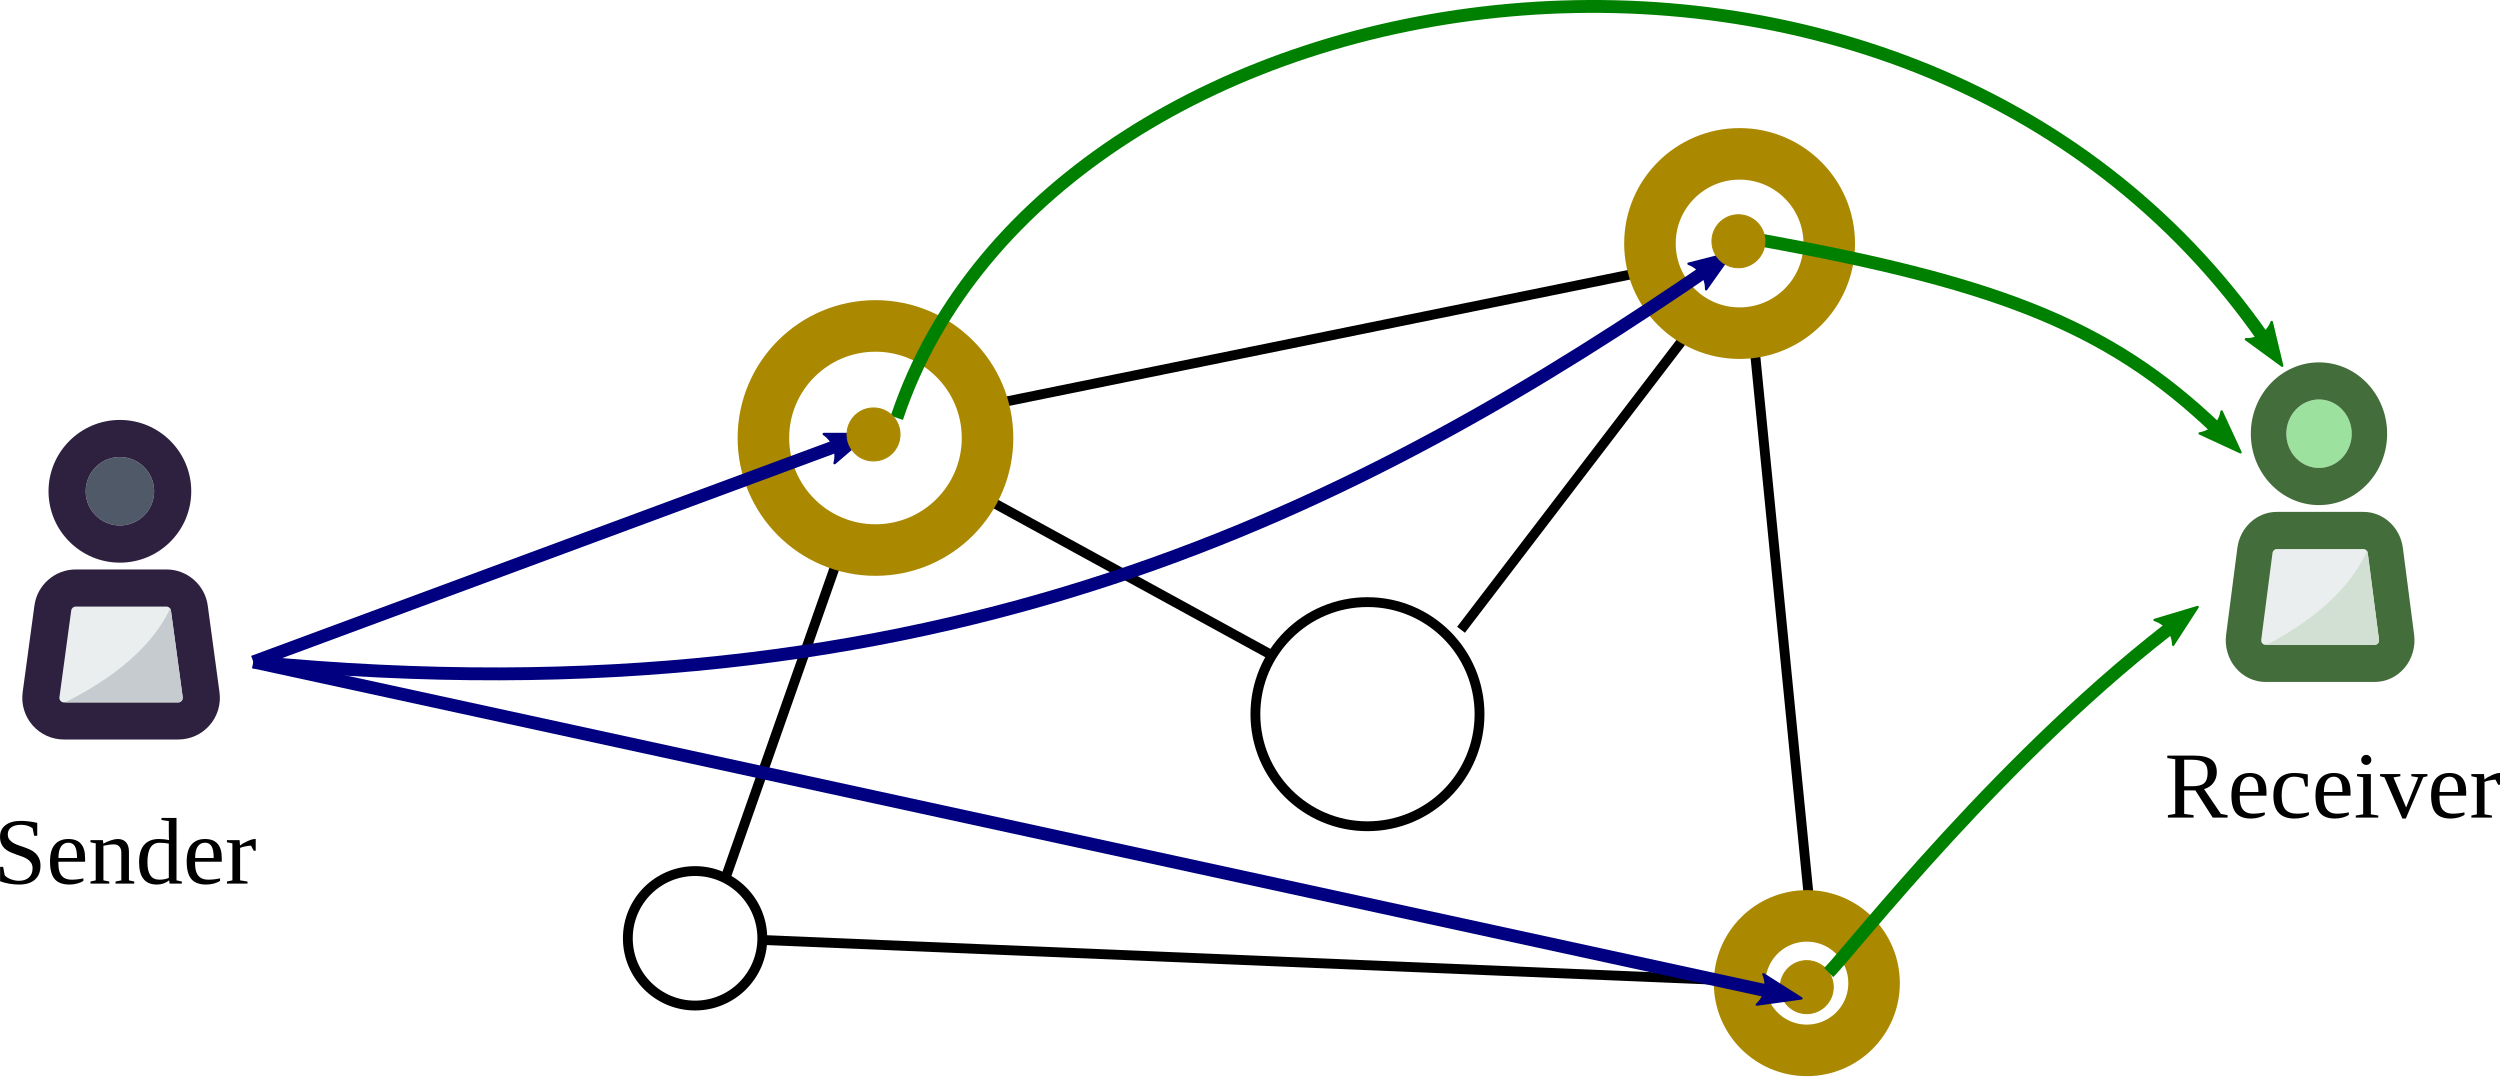
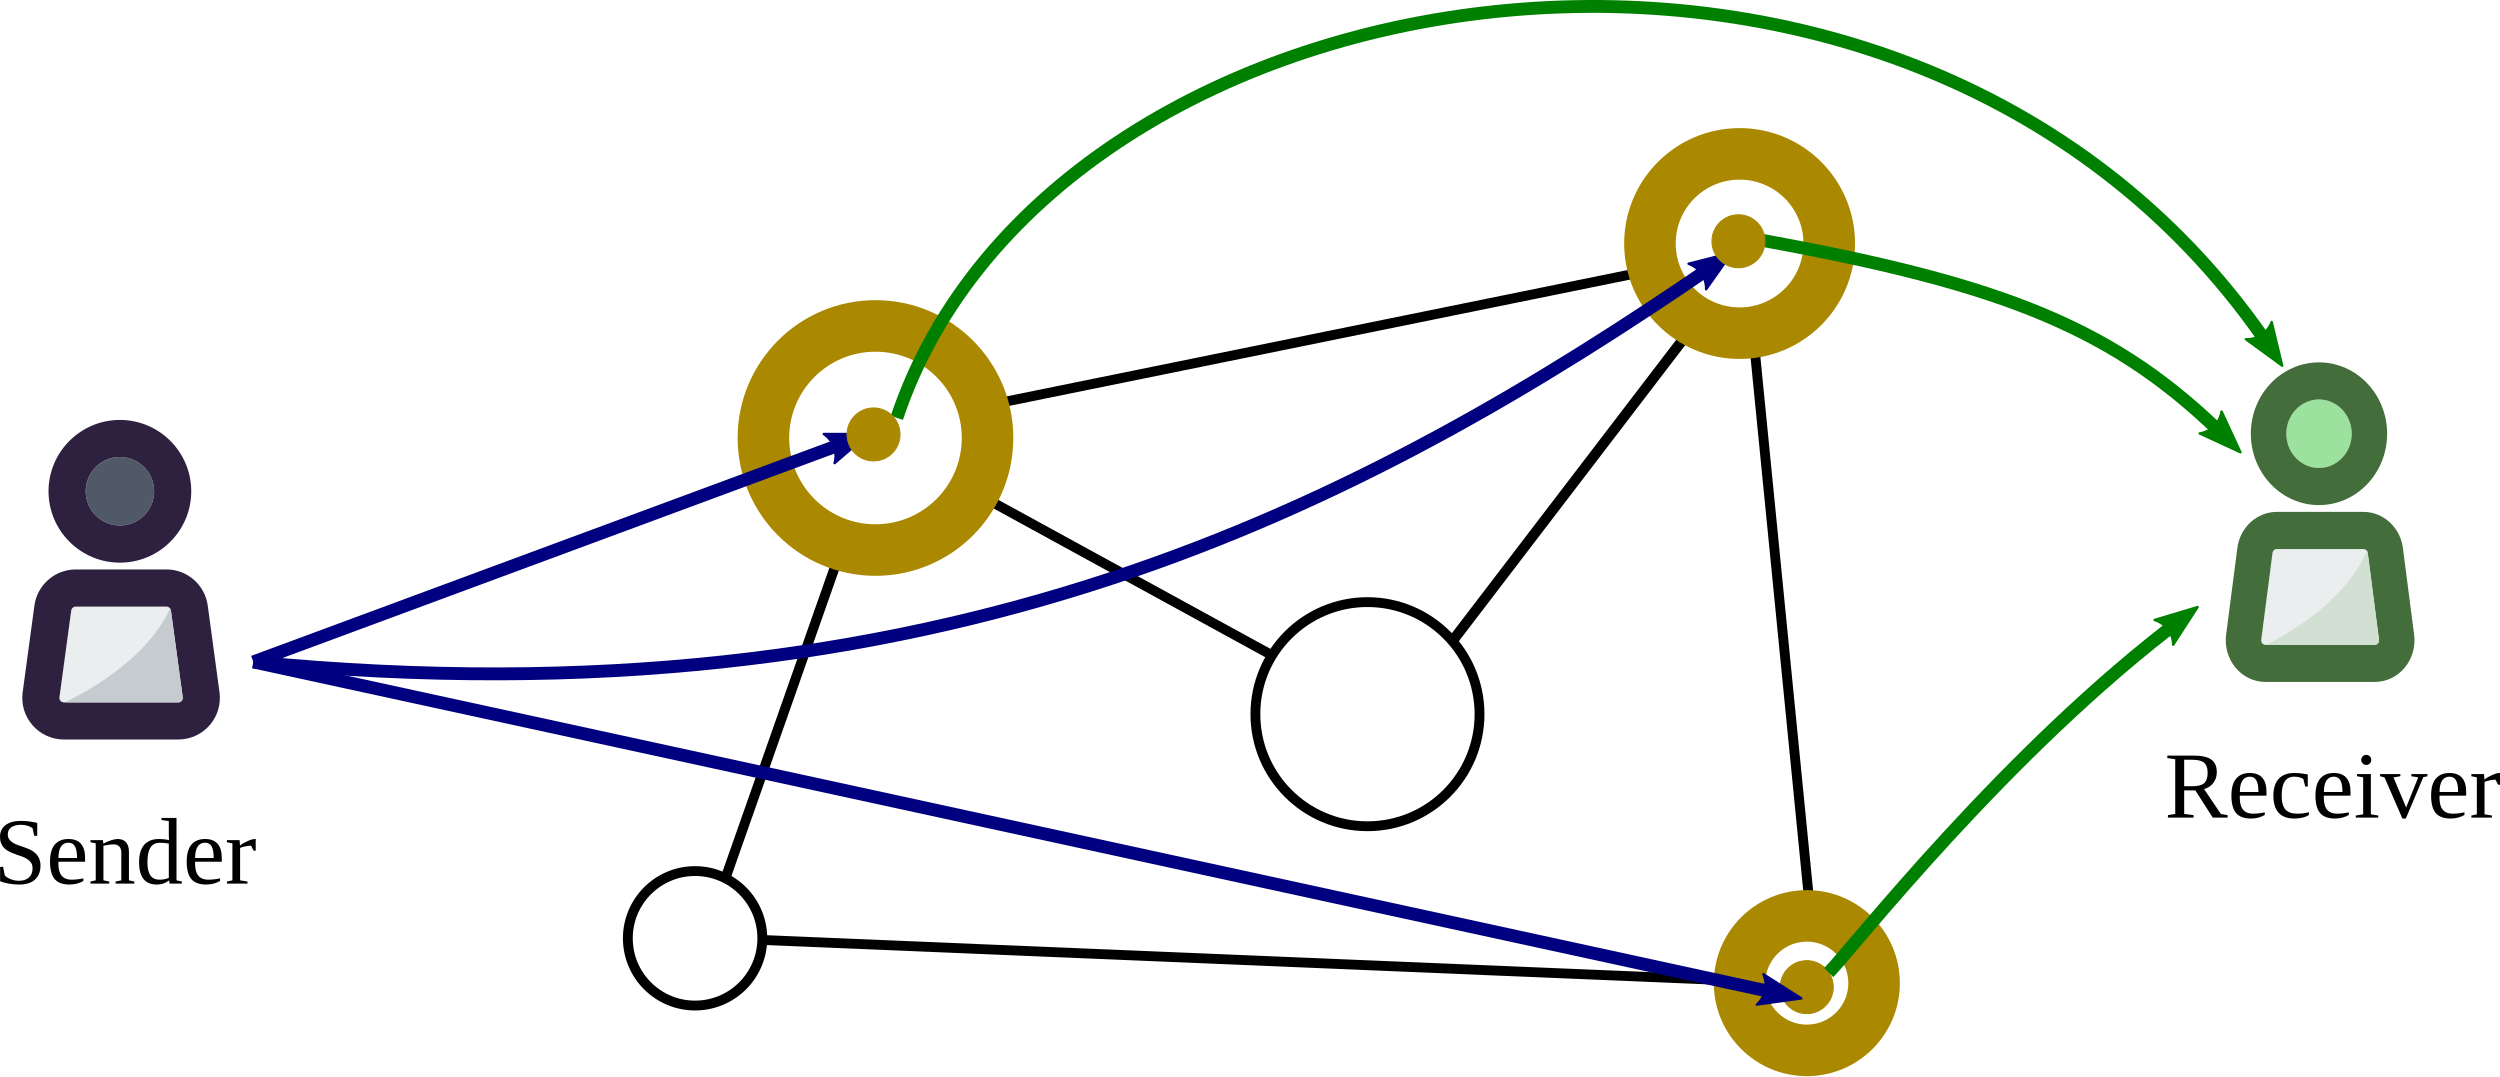
<svg xmlns="http://www.w3.org/2000/svg" width="149.057mm" height="64.163mm" viewBox="0 0 528.156 227.347" id="svg2" version="1.1">
  <defs id="defs4">
    <marker style="overflow:visible" id="marker1516" refX="0" refY="0" orient="auto">
      <path transform="matrix(-0.3,0,0,-0.3,0.69,0)" d="M 8.719,4.034 -2.207,0.016 8.719,-4.002 c -1.745,2.372 -1.735,5.617 -6e-7,8.035 z" style="fill:#008000;fill-opacity:1;fill-rule:evenodd;stroke:#008000;stroke-width:0.625;stroke-linejoin:round;stroke-opacity:1" id="path1514" />
    </marker>
    <marker orient="auto" refY="0" refX="0" id="Arrow2Send" style="overflow:visible">
      <path id="path895" style="fill:#000080;fill-opacity:1;fill-rule:evenodd;stroke:#000080;stroke-width:0.625;stroke-linejoin:round;stroke-opacity:1" d="M 8.719,4.034 -2.207,0.016 8.719,-4.002 c -1.745,2.372 -1.735,5.617 -6e-7,8.035 z" transform="matrix(-0.3,0,0,-0.3,0.69,0)" />
    </marker>
    <marker orient="auto" refY="0" refX="0" id="Arrow2Mend" style="overflow:visible">
      <path id="path889" style="fill:#000000;fill-opacity:1;fill-rule:evenodd;stroke:#000000;stroke-width:0.625;stroke-linejoin:round;stroke-opacity:1" d="M 8.719,4.034 -2.207,0.016 8.719,-4.002 c -1.745,2.372 -1.735,5.617 -6e-7,8.035 z" transform="scale(-0.6)" />
    </marker>
    <marker orient="auto" refY="0" refX="0" id="marker9936" style="overflow:visible">
      <path id="path9938" style="fill:#000000;fill-opacity:1;fill-rule:evenodd;stroke:#000000;stroke-width:0.625;stroke-linejoin:round;stroke-opacity:1" d="M 8.719,4.034 -2.207,0.016 8.719,-4.002 c -1.745,2.372 -1.735,5.617 -6e-7,8.035 z" transform="scale(-0.6)" />
    </marker>
    <marker orient="auto" refY="0" refX="0" id="Arrow2Send-3" style="overflow:visible">
      <path id="path895-6" style="fill:#000080;fill-opacity:1;fill-rule:evenodd;stroke:#000080;stroke-width:0.625;stroke-linejoin:round;stroke-opacity:1" d="M 8.719,4.034 -2.207,0.016 8.719,-4.002 c -1.745,2.372 -1.735,5.617 -6e-7,8.035 z" transform="matrix(-0.3,0,0,-0.3,0.69,0)" />
    </marker>
    <marker style="overflow:visible" id="marker1516-6" refX="0" refY="0" orient="auto">
      <path transform="matrix(-0.3,0,0,-0.3,0.69,0)" d="M 8.719,4.034 -2.207,0.016 8.719,-4.002 c -1.745,2.372 -1.735,5.617 -6e-7,8.035 z" style="fill:#000080;fill-opacity:1;fill-rule:evenodd;stroke:#000080;stroke-width:0.625;stroke-linejoin:round;stroke-opacity:1" id="path1514-2" />
    </marker>
    <marker style="overflow:visible" id="marker1516-1" refX="0" refY="0" orient="auto">
      <path transform="matrix(-0.3,0,0,-0.3,0.69,0)" d="M 8.719,4.034 -2.207,0.016 8.719,-4.002 c -1.745,2.372 -1.735,5.617 -6e-7,8.035 z" style="fill:#008000;fill-opacity:1;fill-rule:evenodd;stroke:#008000;stroke-width:0.625;stroke-linejoin:round;stroke-opacity:1" id="path1514-27" />
    </marker>
    <marker style="overflow:visible" id="marker1516-9" refX="0" refY="0" orient="auto">
      <path transform="matrix(-0.3,0,0,-0.3,0.69,0)" d="M 8.719,4.034 -2.207,0.016 8.719,-4.002 c -1.745,2.372 -1.735,5.617 -6e-7,8.035 z" style="fill:#008000;fill-opacity:1;fill-rule:evenodd;stroke:#008000;stroke-width:0.625;stroke-linejoin:round;stroke-opacity:1" id="path1514-3" />
    </marker>
  </defs>
  <g id="layer1" transform="translate(-110.5333,-214.0883)">
    <g id="g4175" transform="matrix(0.4930149,0,0,0.4930149,115.2385,302.8025)">
      <g transform="translate(-102.3797)" id="g28">
        <path style="fill:#505967" d="m 144.208,15.894 c 8.086,0 14.686,6.599 14.686,14.686 0,8.087 -6.599,14.655 -14.686,14.655 -8.086,0 -14.655,-6.568 -14.655,-14.655 0,-8.087 6.569,-14.686 14.655,-14.686 z" id="path30" />
      </g>
      <g transform="translate(-102.3797)" id="g32">
        <path style="fill:#eaeeef" d="m 171.132,118.849 c 0.093,0.713 -0.217,1.239 -0.465,1.549 -0.279,0.279 -0.744,0.651 -1.456,0.651 h -48.983 c -0.713,0 -1.177,-0.372 -1.456,-0.651 -0.248,-0.31 -0.558,-0.837 -0.465,-1.549 l 5.05,-37.179 c 0.124,-0.96 0.929,-1.673 1.89,-1.673 h 38.945 c 0.96,0 1.766,0.713 1.89,1.673 z" id="path34" />
      </g>
      <g transform="translate(-102.3797)" id="g44">
        <path style="fill:#2d213f" d="m 186.902,116.742 c 0.682,5.081 -0.868,10.255 -4.276,14.128 -3.377,3.873 -8.272,6.073 -13.415,6.073 h -48.983 c -5.143,0 -10.038,-2.2 -13.415,-6.073 -3.408,-3.873 -4.957,-9.047 -4.276,-14.128 l 5.05,-37.21 c 1.177,-8.83 8.799,-15.46 17.66,-15.46 h 38.945 c 8.861,0 16.483,6.63 17.66,15.46 z m -16.235,3.656 c 0.248,-0.31 0.558,-0.837 0.465,-1.549 l -5.05,-37.179 c -0.124,-0.96 -0.929,-1.673 -1.89,-1.673 h -38.945 c -0.96,0 -1.766,0.713 -1.89,1.673 l -5.05,37.179 c -0.093,0.713 0.217,1.239 0.465,1.549 0.279,0.279 0.744,0.651 1.456,0.651 h 48.983 c 0.713,0 1.178,-0.372 1.456,-0.651 z" id="path46" />
      </g>
      <g transform="translate(-102.3797)" id="g52">
        <path style="fill:#2d213f" d="m 144.208,0 c 16.885,0 30.58,13.725 30.58,30.58 0,16.855 -13.694,30.58 -30.58,30.58 -16.855,0 -30.58,-13.725 -30.58,-30.58 0,-16.855 13.726,-30.58 30.58,-30.58 z m 14.686,30.58 c 0,-8.086 -6.599,-14.686 -14.686,-14.686 -8.086,0 -14.655,6.599 -14.655,14.686 0,8.087 6.568,14.655 14.655,14.655 8.087,0 14.686,-6.569 14.686,-14.655 z" id="path54" />
      </g>
      <g transform="translate(-102.3797)" id="g64">
        <path id="path66" d="m 120.689,121.049 h 48.522 c 0.713,0 1.177,-0.372 1.456,-0.651 0.248,-0.31 0.558,-0.837 0.465,-1.549 l -5.05,-37.179 c -0.04,-0.316 -0.173,-0.589 -0.344,-0.833 -5.58,11.9 -18.032,26.707 -45.049,40.212 z" style="fill:#c5cbcf" />
      </g>
    </g>
    <text xml:space="preserve" style="font-style:normal;font-weight:normal;line-height:0%;font-family:sans-serif;letter-spacing:0px;word-spacing:0px;fill:#000000;fill-opacity:1;stroke:none;stroke-width:1px;stroke-linecap:butt;stroke-linejoin:miter;stroke-opacity:1" x="109.195" y="400.756" id="text4338">
      <tspan id="tspan4340" x="109.195" y="400.756" style="font-style:normal;font-variant:normal;font-weight:normal;font-stretch:normal;font-size:20px;line-height:1.25;font-family:'Liberation Serif';-inkscape-font-specification:'Liberation Serif'">Sender</tspan>
    </text>
    <text xml:space="preserve" style="font-style:normal;font-weight:normal;line-height:0%;font-family:sans-serif;letter-spacing:0px;word-spacing:0px;fill:#000000;fill-opacity:1;stroke:none;stroke-width:1px;stroke-linecap:butt;stroke-linejoin:miter;stroke-opacity:1" x="567.83" y="386.809" id="text4352">
      <tspan id="tspan4354" x="567.83" y="386.809" style="font-style:normal;font-variant:normal;font-weight:normal;font-stretch:normal;font-size:20px;line-height:1.25;font-family:'Liberation Serif';-inkscape-font-specification:'Liberation Serif'">Receiver</tspan>
    </text>
    <text xml:space="preserve" style="font-style:normal;font-weight:normal;line-height:0%;font-family:sans-serif;letter-spacing:0px;word-spacing:0px;fill:#000000;fill-opacity:1;stroke:none;stroke-width:1px;stroke-linecap:butt;stroke-linejoin:miter;stroke-opacity:1" x="295" y="332.362" id="text6307">
      <tspan x="295" y="332.362" id="tspan6313" style="font-size:20px;line-height:1.25"> </tspan>
    </text>
    <g id="g9621" transform="translate(128.7293,143.2174)">
      <g style="fill:#9ce19d;fill-opacity:1;stroke-width:2.075" transform="matrix(0.4708758,0,0,0.4930153,403.8138,147.4255)" id="g28-8-6">
        <path style="fill:#9ce19d;fill-opacity:1;stroke-width:2.075" d="m 144.208,15.894 c 8.086,0 14.686,6.599 14.686,14.686 0,8.087 -6.599,14.655 -14.686,14.655 -8.086,0 -14.655,-6.568 -14.655,-14.655 0,-8.087 6.569,-14.686 14.655,-14.686 z" id="path30-5-3" />
      </g>
      <g style="stroke-width:2.075" transform="matrix(0.4708758,0,0,0.4930153,403.8138,147.4255)" id="g32-0-1">
        <path style="fill:#eaeeef;stroke-width:2.075" d="m 171.132,118.849 c 0.093,0.713 -0.217,1.239 -0.465,1.549 -0.279,0.279 -0.744,0.651 -1.456,0.651 h -48.983 c -0.713,0 -1.177,-0.372 -1.456,-0.651 -0.248,-0.31 -0.558,-0.837 -0.465,-1.549 l 5.05,-37.179 c 0.124,-0.96 0.929,-1.673 1.89,-1.673 h 38.945 c 0.96,0 1.766,0.713 1.89,1.673 z" id="path34-9-7" />
      </g>
      <g style="fill:#436d3a;fill-opacity:1;stroke-width:2.075" transform="matrix(0.4708758,0,0,0.4930153,403.8138,147.4255)" id="g44-6-5">
        <path style="fill:#436d3a;fill-opacity:1;stroke-width:2.075" d="m 186.902,116.742 c 0.682,5.081 -0.868,10.255 -4.276,14.128 -3.377,3.873 -8.272,6.073 -13.415,6.073 h -48.983 c -5.143,0 -10.038,-2.2 -13.415,-6.073 -3.408,-3.873 -4.957,-9.047 -4.276,-14.128 l 5.05,-37.21 c 1.177,-8.83 8.799,-15.46 17.66,-15.46 h 38.945 c 8.861,0 16.483,6.63 17.66,15.46 z m -16.235,3.656 c 0.248,-0.31 0.558,-0.837 0.465,-1.549 l -5.05,-37.179 c -0.124,-0.96 -0.929,-1.673 -1.89,-1.673 h -38.945 c -0.96,0 -1.766,0.713 -1.89,1.673 l -5.05,37.179 c -0.093,0.713 0.217,1.239 0.465,1.549 0.279,0.279 0.744,0.651 1.456,0.651 h 48.983 c 0.713,0 1.178,-0.372 1.456,-0.651 z" id="path46-3-9" />
      </g>
      <g style="fill:#436d3a;fill-opacity:1;stroke-width:2.075" transform="matrix(0.4708758,0,0,0.4930153,403.8138,147.4255)" id="g52-8-6">
        <path style="fill:#436d3a;fill-opacity:1;stroke-width:2.075" d="m 144.208,0 c 16.885,0 30.58,13.725 30.58,30.58 0,16.855 -13.694,30.58 -30.58,30.58 -16.855,0 -30.58,-13.725 -30.58,-30.58 0,-16.855 13.726,-30.58 30.58,-30.58 z m 14.686,30.58 c 0,-8.086 -6.599,-14.686 -14.686,-14.686 -8.086,0 -14.655,6.599 -14.655,14.686 0,8.087 6.568,14.655 14.655,14.655 8.087,0 14.686,-6.569 14.686,-14.655 z" id="path54-5-2" />
      </g>
      <g style="fill:#d1e0d3;fill-opacity:1;stroke-width:2.075" transform="matrix(0.4708758,0,0,0.4930153,403.8138,147.4255)" id="g64-6-1">
        <path id="path66-1-7" d="m 120.689,121.049 h 48.522 c 0.713,0 1.177,-0.372 1.456,-0.651 0.248,-0.31 0.558,-0.837 0.465,-1.549 l -5.05,-37.179 c -0.04,-0.316 -0.173,-0.589 -0.344,-0.833 -5.58,11.9 -18.032,26.707 -45.049,40.212 z" style="fill:#d1e0d3;fill-opacity:1;stroke-width:2.075" />
      </g>
    </g>
    <path style="fill:none;fill-rule:evenodd;stroke:#000000;stroke-width:2.078;stroke-linecap:butt;stroke-linejoin:miter;stroke-miterlimit:4;stroke-dasharray:none;stroke-opacity:1" d="M 321.141,299.304 459.848,271.084" id="path4149" />
    <path style="fill:none;fill-rule:evenodd;stroke:#000000;stroke-width:2.078;stroke-linecap:butt;stroke-linejoin:miter;stroke-miterlimit:4;stroke-dasharray:none;stroke-opacity:1" d="m 318.749,319.393 60.266,33.003" id="path4147" />
    <path style="fill:none;fill-rule:evenodd;stroke:#000000;stroke-width:2.078;stroke-linecap:butt;stroke-linejoin:miter;stroke-miterlimit:4;stroke-dasharray:none;stroke-opacity:1" d="m 263.744,399.748 24.393,-69.354" id="path4157" />
    <circle style="opacity:1;fill:none;fill-opacity:1;stroke:#000000;stroke-width:2.078;stroke-linecap:round;stroke-linejoin:round;stroke-miterlimit:4;stroke-dasharray:none;stroke-dashoffset:0;stroke-opacity:1" id="path4137-1" cx="257.377" cy="412.316" r="14.205" />
    <circle style="opacity:1;fill:none;fill-opacity:1;stroke:#000000;stroke-width:2.078;stroke-linecap:round;stroke-linejoin:round;stroke-miterlimit:4;stroke-dasharray:none;stroke-dashoffset:0;stroke-opacity:1" id="path4139" cx="399.426" cy="364.967" r="23.675" />
    <path style="fill:none;fill-rule:evenodd;stroke:#000000;stroke-width:2.078;stroke-linecap:butt;stroke-linejoin:miter;stroke-miterlimit:4;stroke-dasharray:none;stroke-opacity:1" d="m 480.894,284.477 11.958,121.01" id="path4151" />
    <circle style="opacity:1;fill:none;fill-opacity:1;stroke:#aa8800;stroke-width:10.89;stroke-linecap:round;stroke-linejoin:round;stroke-miterlimit:4;stroke-dasharray:none;stroke-dashoffset:0;stroke-opacity:1" id="path4135" cx="295.488" cy="306.618" r="23.675" />
-     <path style="fill:none;fill-rule:evenodd;stroke:#000000;stroke-width:2.078;stroke-linecap:butt;stroke-linejoin:miter;stroke-miterlimit:4;stroke-dasharray:none;stroke-opacity:1" d="m 468.936,282.085 -49.743,65.049" id="path4153" />
+     <path style="fill:none;fill-rule:evenodd;stroke:#000000;stroke-width:2.2;stroke-linecap:butt;stroke-linejoin:miter;stroke-miterlimit:4;stroke-dasharray:none;stroke-opacity:1" d="m 470.403,280.167 -52.677,68.885" id="path4153" />
    <circle style="opacity:1;fill:none;fill-opacity:1;stroke:#aa8800;stroke-width:10.89;stroke-linecap:round;stroke-linejoin:round;stroke-miterlimit:4;stroke-dasharray:none;stroke-dashoffset:0;stroke-opacity:1" id="path4143" cx="478.045" cy="265.533" r="18.94" />
    <path style="fill:none;fill-rule:evenodd;stroke:#000000;stroke-width:2.078;stroke-linecap:butt;stroke-linejoin:miter;stroke-miterlimit:4;stroke-dasharray:none;stroke-opacity:1" d="m 271.397,412.662 206.148,8.609" id="path4155" />
    <circle style="opacity:1;fill:#aa8800;fill-opacity:1;stroke:#aa8800;stroke-width:0.224;stroke-linecap:round;stroke-linejoin:round;stroke-miterlimit:4;stroke-dasharray:none;stroke-dashoffset:0;stroke-opacity:1" id="path934-6" cx="492.235" cy="422.635" r="5.593" />
    <circle style="opacity:1;fill:none;fill-opacity:1;stroke:#aa8800;stroke-width:10.89;stroke-linecap:round;stroke-linejoin:round;stroke-miterlimit:4;stroke-dasharray:none;stroke-dashoffset:0;stroke-opacity:1" id="path4145" cx="492.25" cy="421.786" r="14.205" />
    <path style="fill:none;fill-rule:evenodd;stroke:#000080;stroke-width:2.719;stroke-linecap:butt;stroke-linejoin:miter;stroke-miterlimit:4;stroke-dasharray:none;stroke-opacity:1;marker-end:url(#Arrow2Send)" d="m 164.062,353.925 126.562,-46.875" id="path860" />
    <path style="fill:none;fill-rule:evenodd;stroke:#008000;stroke-width:2.719;stroke-linecap:butt;stroke-linejoin:miter;stroke-miterlimit:4;stroke-dasharray:none;stroke-opacity:1;marker-end:url(#marker1516)" d="m 300,302.362 c 32.812,-98.438 215.625,-126.562 290.625,-14.062" id="path1506" />
    <path style="fill:none;fill-rule:evenodd;stroke:#000080;stroke-width:2.719;stroke-linecap:butt;stroke-linejoin:miter;stroke-miterlimit:4;stroke-dasharray:none;stroke-opacity:1;marker-end:url(#Arrow2Send-3)" d="m 164.062,353.925 323.438,70.313" id="path860-7" />
    <path style="fill:none;fill-rule:evenodd;stroke:#000080;stroke-width:2.719;stroke-linecap:butt;stroke-linejoin:miter;stroke-miterlimit:4;stroke-dasharray:none;stroke-opacity:1;marker-end:url(#marker1516-6)" d="m 164.062,353.925 c 145.312,14.062 234.375,-32.812 309.375,-84.375" id="path1506-9" />
    <path style="fill:none;fill-rule:evenodd;stroke:#008000;stroke-width:2.719;stroke-linecap:butt;stroke-linejoin:miter;stroke-miterlimit:4;stroke-dasharray:none;stroke-opacity:1;marker-end:url(#marker1516-1)" d="m 482.813,264.862 c 51.562,9.375 75,18.75 98.438,42.188" id="path1506-0" />
    <path style="fill:none;fill-rule:evenodd;stroke:#008000;stroke-width:2.719;stroke-linecap:butt;stroke-linejoin:miter;stroke-miterlimit:4;stroke-dasharray:none;stroke-opacity:1;marker-end:url(#marker1516-9)" d="m 496.875,419.55 c 4.688,-4.688 37.5,-46.875 75,-75" id="path1506-6" />
    <circle style="opacity:1;fill:#aa8800;fill-opacity:1;stroke:#aa8800;stroke-width:0.224;stroke-linecap:round;stroke-linejoin:round;stroke-miterlimit:4;stroke-dasharray:none;stroke-dashoffset:0;stroke-opacity:1" id="path934" cx="295.079" cy="305.869" r="5.593" />
    <circle style="opacity:1;fill:#aa8800;fill-opacity:1;stroke:#aa8800;stroke-width:0.224;stroke-linecap:round;stroke-linejoin:round;stroke-miterlimit:4;stroke-dasharray:none;stroke-dashoffset:0;stroke-opacity:1" id="path934-3" cx="477.801" cy="265.054" r="5.593" />
  </g>
</svg>
